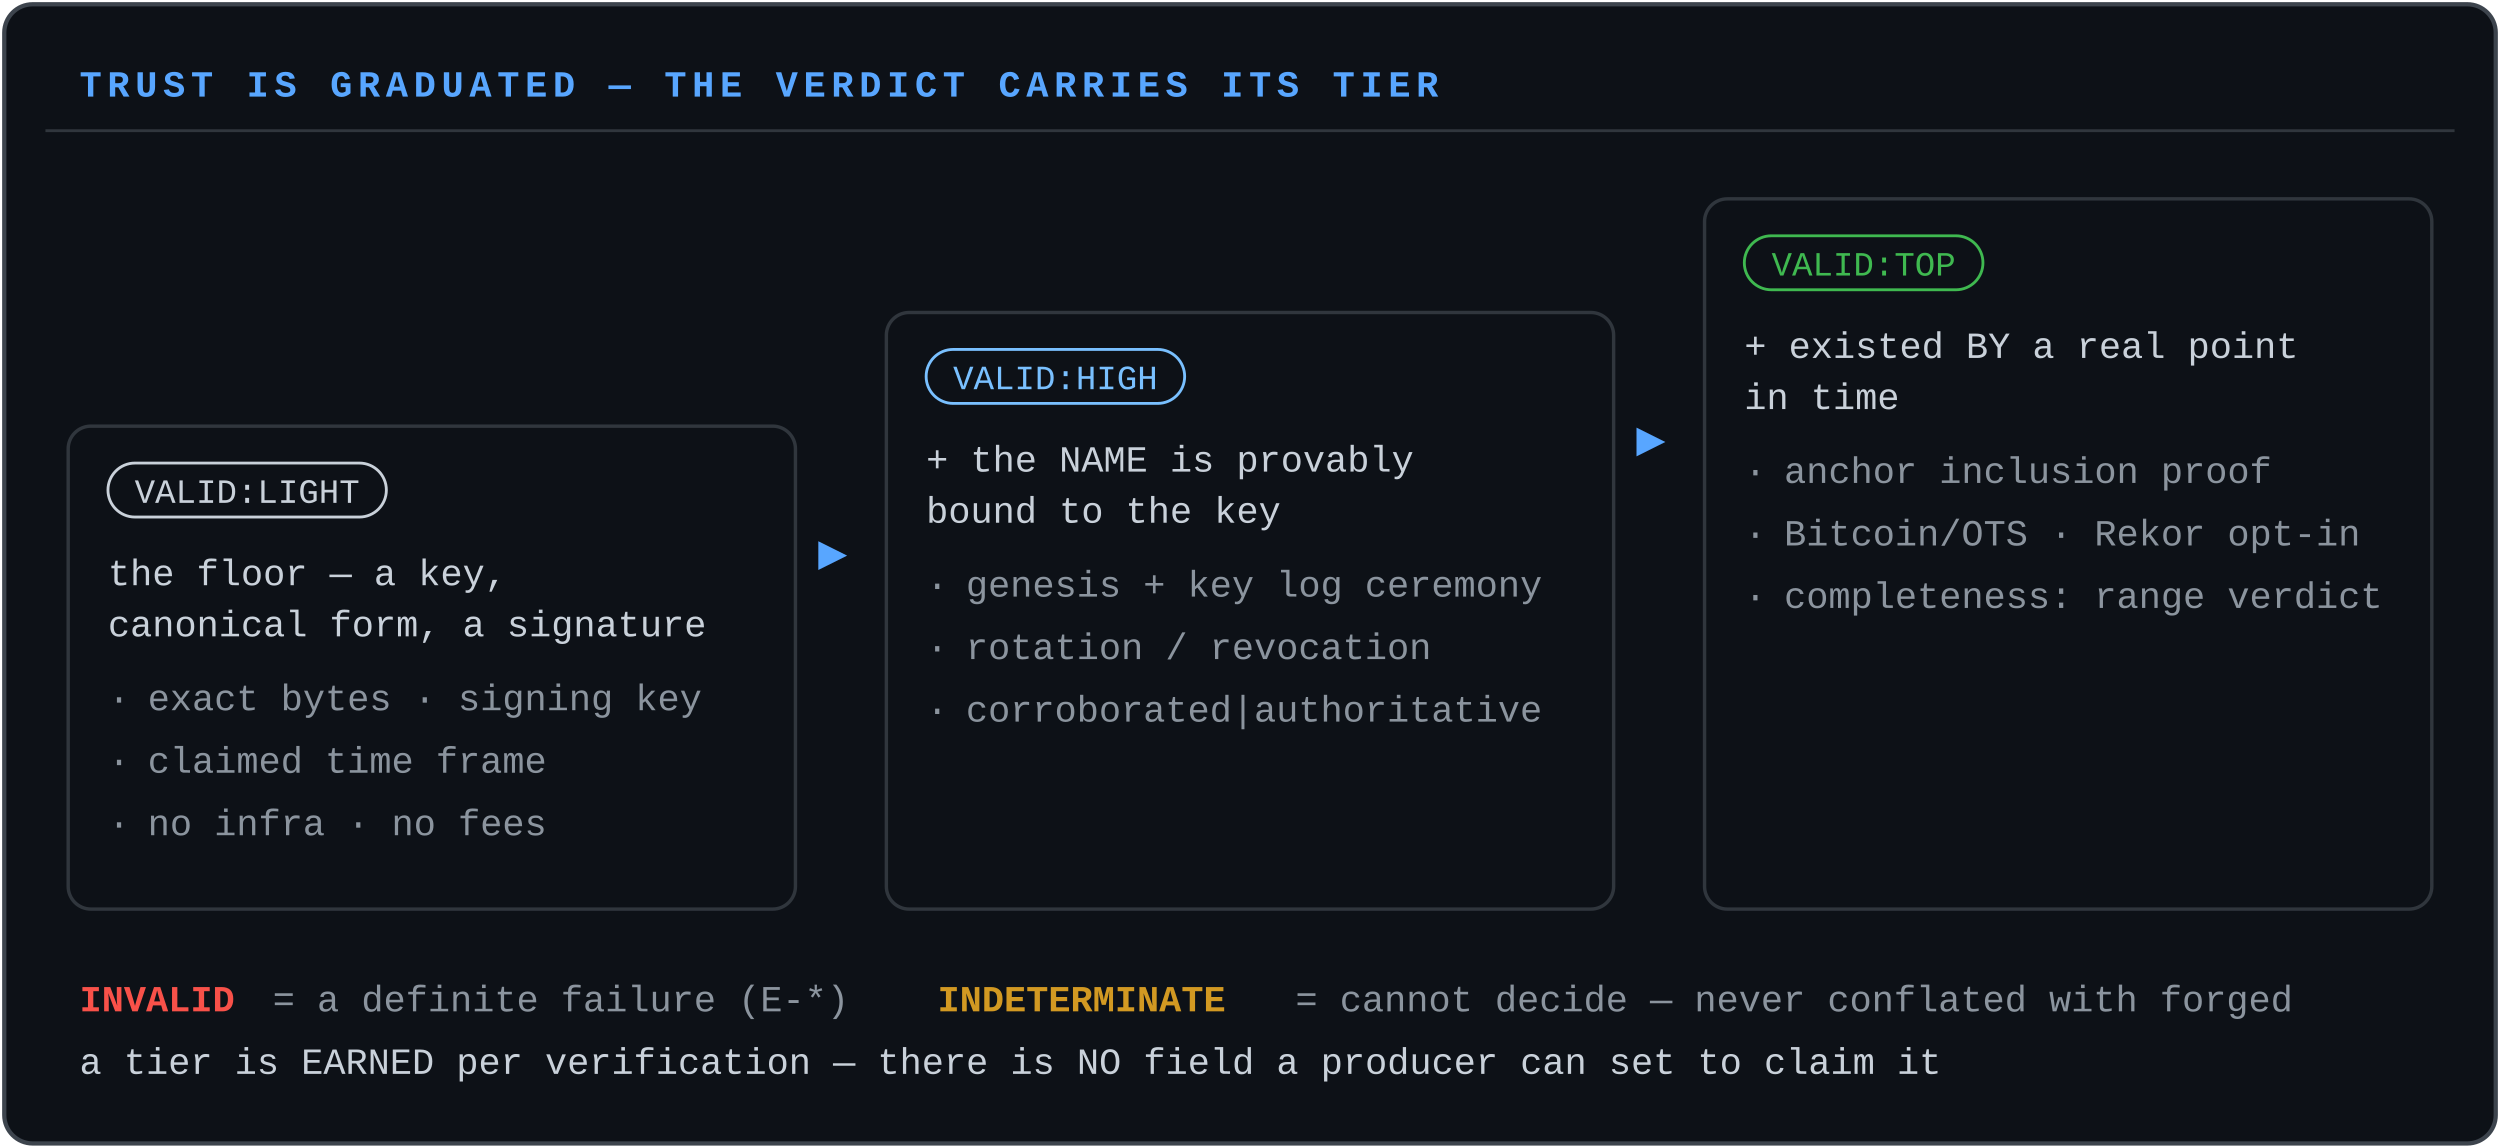
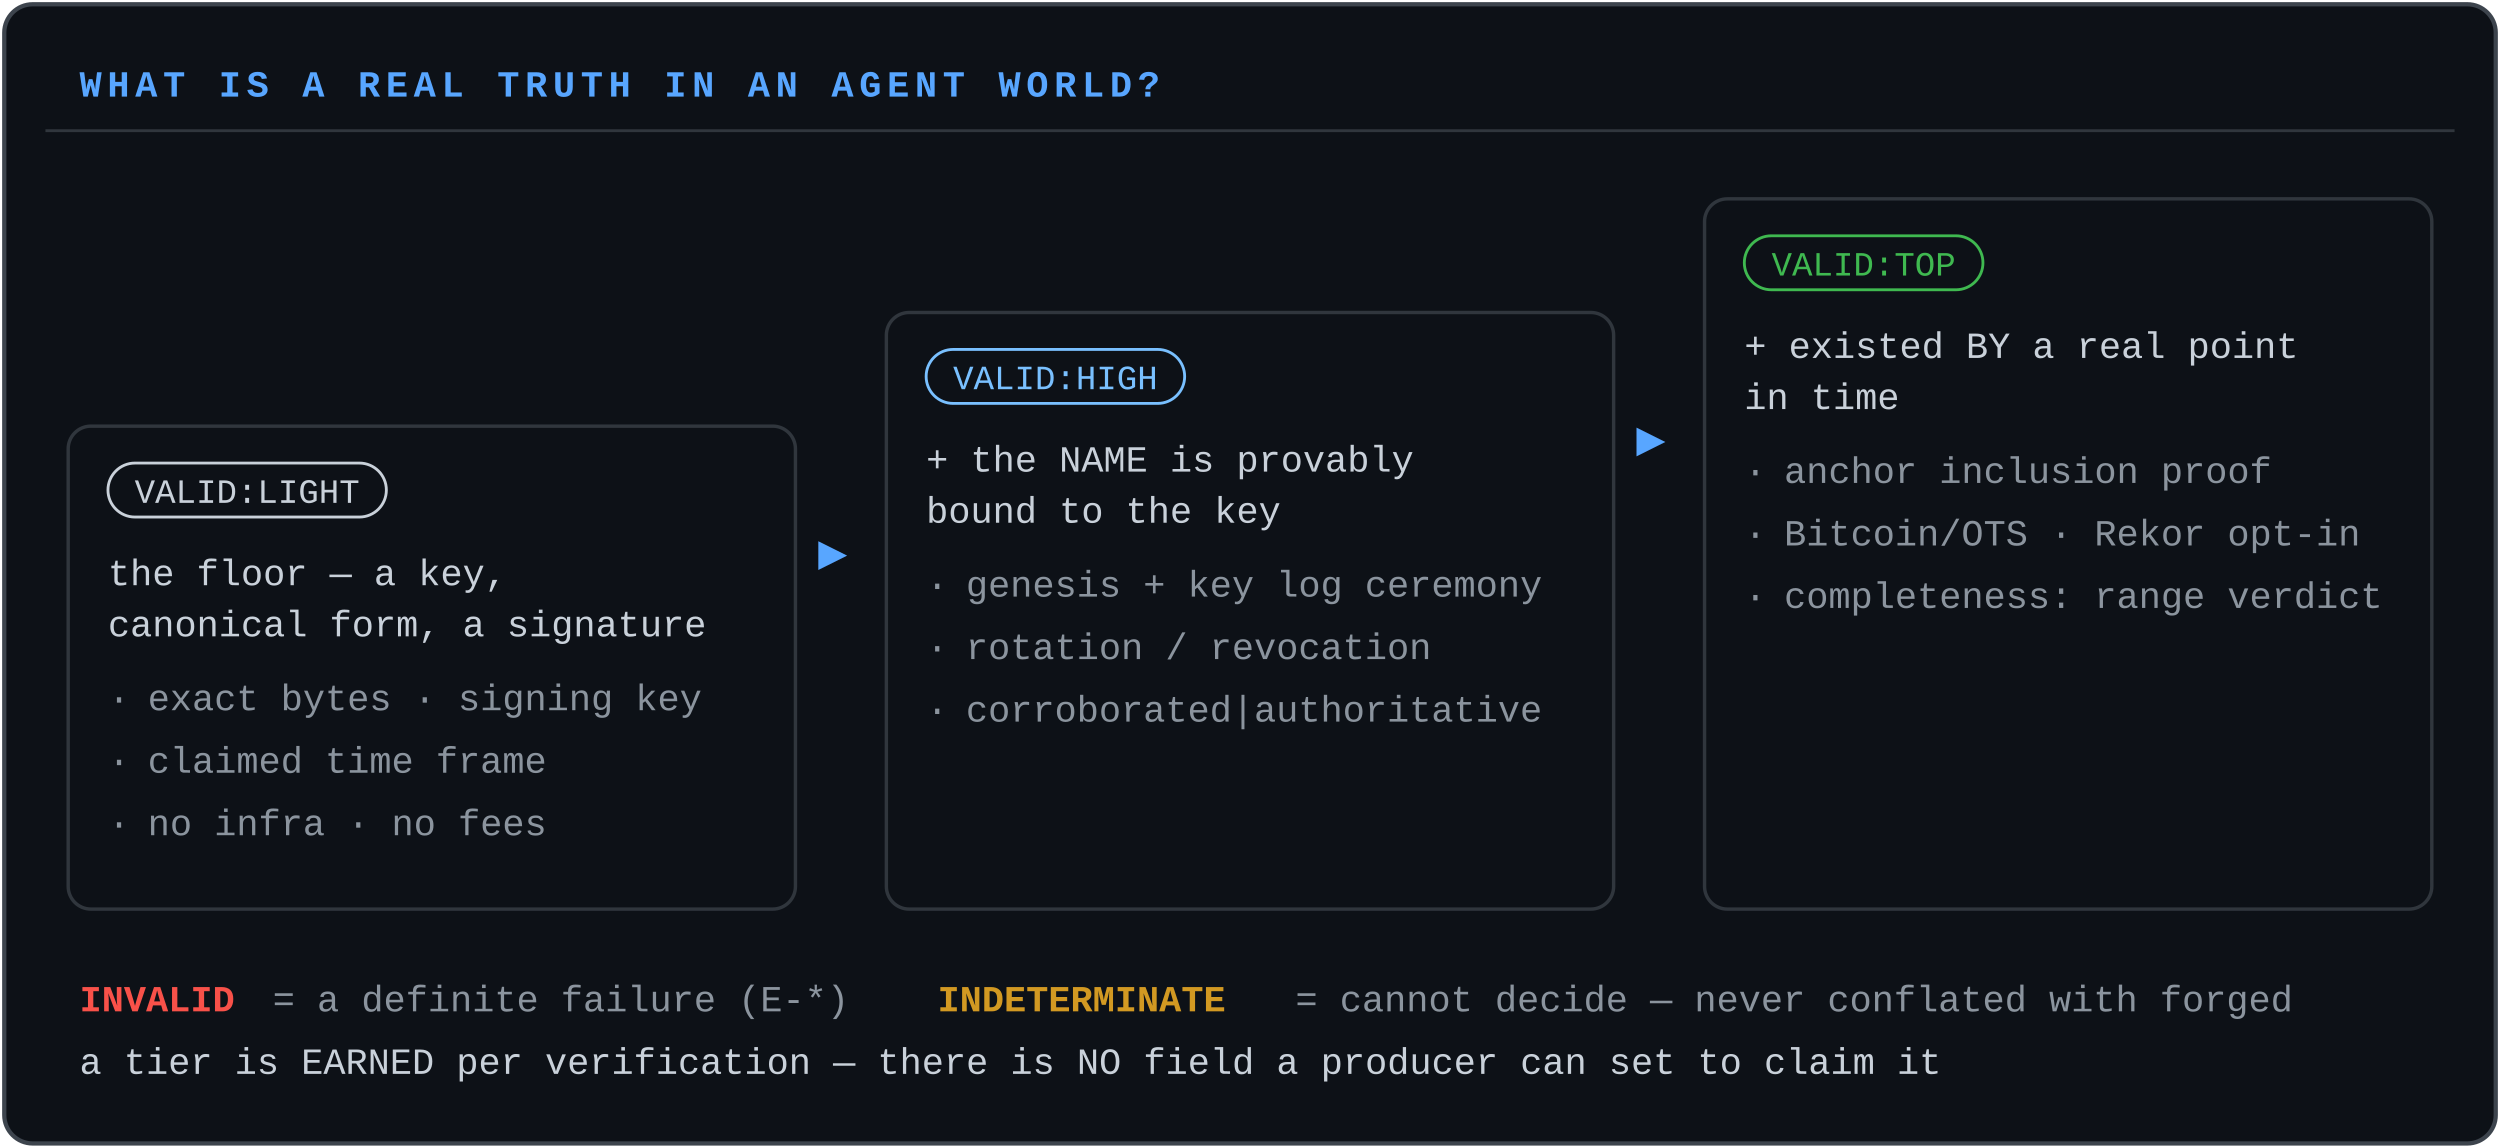
- <svg xmlns="http://www.w3.org/2000/svg" viewBox="0 0 880 404" role="img" aria-label="TRUST IS GRADUATED — THE VERDICT CARRIES ITS TIER">
+ <svg xmlns="http://www.w3.org/2000/svg" viewBox="0 0 880 404" role="img" aria-label="WHAT IS A REAL TRUTH IN AN AGENT WORLD?">
  <g font-family="ui-monospace,SFMono-Regular,Menlo,Consolas,'Liberation Mono',monospace" font-size="15" xml:space="preserve">
    <rect x="1.5" y="1.5" width="877" height="401" rx="10" fill="#0d1117" stroke="#3d444d" stroke-width="1.5" />
    <line x1="16" y1="46" x2="864" y2="46" stroke="#30363d" stroke-width="1" />
-     <text x="28" y="34" fill="#58a6ff" font-size="13" font-weight="600" letter-spacing="2">TRUST IS GRADUATED — THE VERDICT CARRIES ITS TIER</text>
+     <text x="28" y="34" fill="#58a6ff" font-size="13" font-weight="600" letter-spacing="2">WHAT IS A REAL TRUTH IN AN AGENT WORLD?</text>
    <rect x="24" y="150" width="256" height="170" rx="8" fill="none" stroke="#30363d" stroke-width="1.2" />
    <rect x="38" y="163" width="98" height="19" rx="9.5" fill="none" stroke="#c9d1da" stroke-width="1" />
    <text x="87" y="177" fill="#c9d1da" font-size="12" text-anchor="middle">VALID:LIGHT</text>
    <text x="38" y="206" fill="#c9d1da" font-size="13">the floor — a key,</text>
    <text x="38" y="224" fill="#c9d1da" font-size="13">canonical form, a signature</text>
    <text x="38" y="250" fill="#8b949e" font-size="13">·</text>
    <text x="52" y="250" fill="#8b949e" font-size="13">exact bytes · signing key</text>
    <text x="38" y="272" fill="#8b949e" font-size="13">·</text>
    <text x="52" y="272" fill="#8b949e" font-size="13">claimed time frame</text>
    <text x="38" y="294" fill="#8b949e" font-size="13">·</text>
    <text x="52" y="294" fill="#8b949e" font-size="13">no infra · no fees</text>
    <rect x="312" y="110" width="256" height="210" rx="8" fill="none" stroke="#30363d" stroke-width="1.2" />
    <rect x="326" y="123" width="91" height="19" rx="9.5" fill="none" stroke="#79c0ff" stroke-width="1" />
    <text x="371.5" y="137" fill="#79c0ff" font-size="12" text-anchor="middle">VALID:HIGH</text>
    <text x="326" y="166" fill="#c9d1da" font-size="13">+ the NAME is provably</text>
    <text x="326" y="184" fill="#c9d1da" font-size="13">bound to the key</text>
    <text x="326" y="210" fill="#8b949e" font-size="13">·</text>
    <text x="340" y="210" fill="#8b949e" font-size="13">genesis + key log ceremony</text>
    <text x="326" y="232" fill="#8b949e" font-size="13">·</text>
    <text x="340" y="232" fill="#8b949e" font-size="13">rotation / revocation</text>
    <text x="326" y="254" fill="#8b949e" font-size="13">·</text>
    <text x="340" y="254" fill="#8b949e" font-size="13">corroborated|authoritative</text>
    <rect x="600" y="70" width="256" height="250" rx="8" fill="none" stroke="#30363d" stroke-width="1.2" />
    <rect x="614" y="83" width="84" height="19" rx="9.5" fill="none" stroke="#3fb950" stroke-width="1" />
    <text x="656" y="97" fill="#3fb950" font-size="12" text-anchor="middle">VALID:TOP</text>
    <text x="614" y="126" fill="#c9d1da" font-size="13">+ existed BY a real point</text>
    <text x="614" y="144" fill="#c9d1da" font-size="13">in time</text>
    <text x="614" y="170" fill="#8b949e" font-size="13">·</text>
    <text x="628" y="170" fill="#8b949e" font-size="13">anchor inclusion proof</text>
    <text x="614" y="192" fill="#8b949e" font-size="13">·</text>
    <text x="628" y="192" fill="#8b949e" font-size="13">Bitcoin/OTS · Rekor opt-in</text>
    <text x="614" y="214" fill="#8b949e" font-size="13">·</text>
    <text x="628" y="214" fill="#8b949e" font-size="13">completeness: range verdict</text>
    <text x="288" y="200" fill="#58a6ff" font-size="17">▶</text>
    <text x="576" y="160" fill="#58a6ff" font-size="17">▶</text>
    <text x="28" y="356" fill="#f85149" font-size="13" font-weight="600">INVALID</text>
    <text x="96" y="356" fill="#8b949e" font-size="13">= a definite failure (E-*)</text>
    <text x="330" y="356" fill="#d29922" font-size="13" font-weight="600">INDETERMINATE</text>
    <text x="456" y="356" fill="#8b949e" font-size="13">= cannot decide — never conflated with forged</text>
    <text x="28" y="378" fill="#c9d1da" font-size="13">a tier is EARNED per verification — there is NO field a producer can set to claim it</text>
  </g>
</svg>
